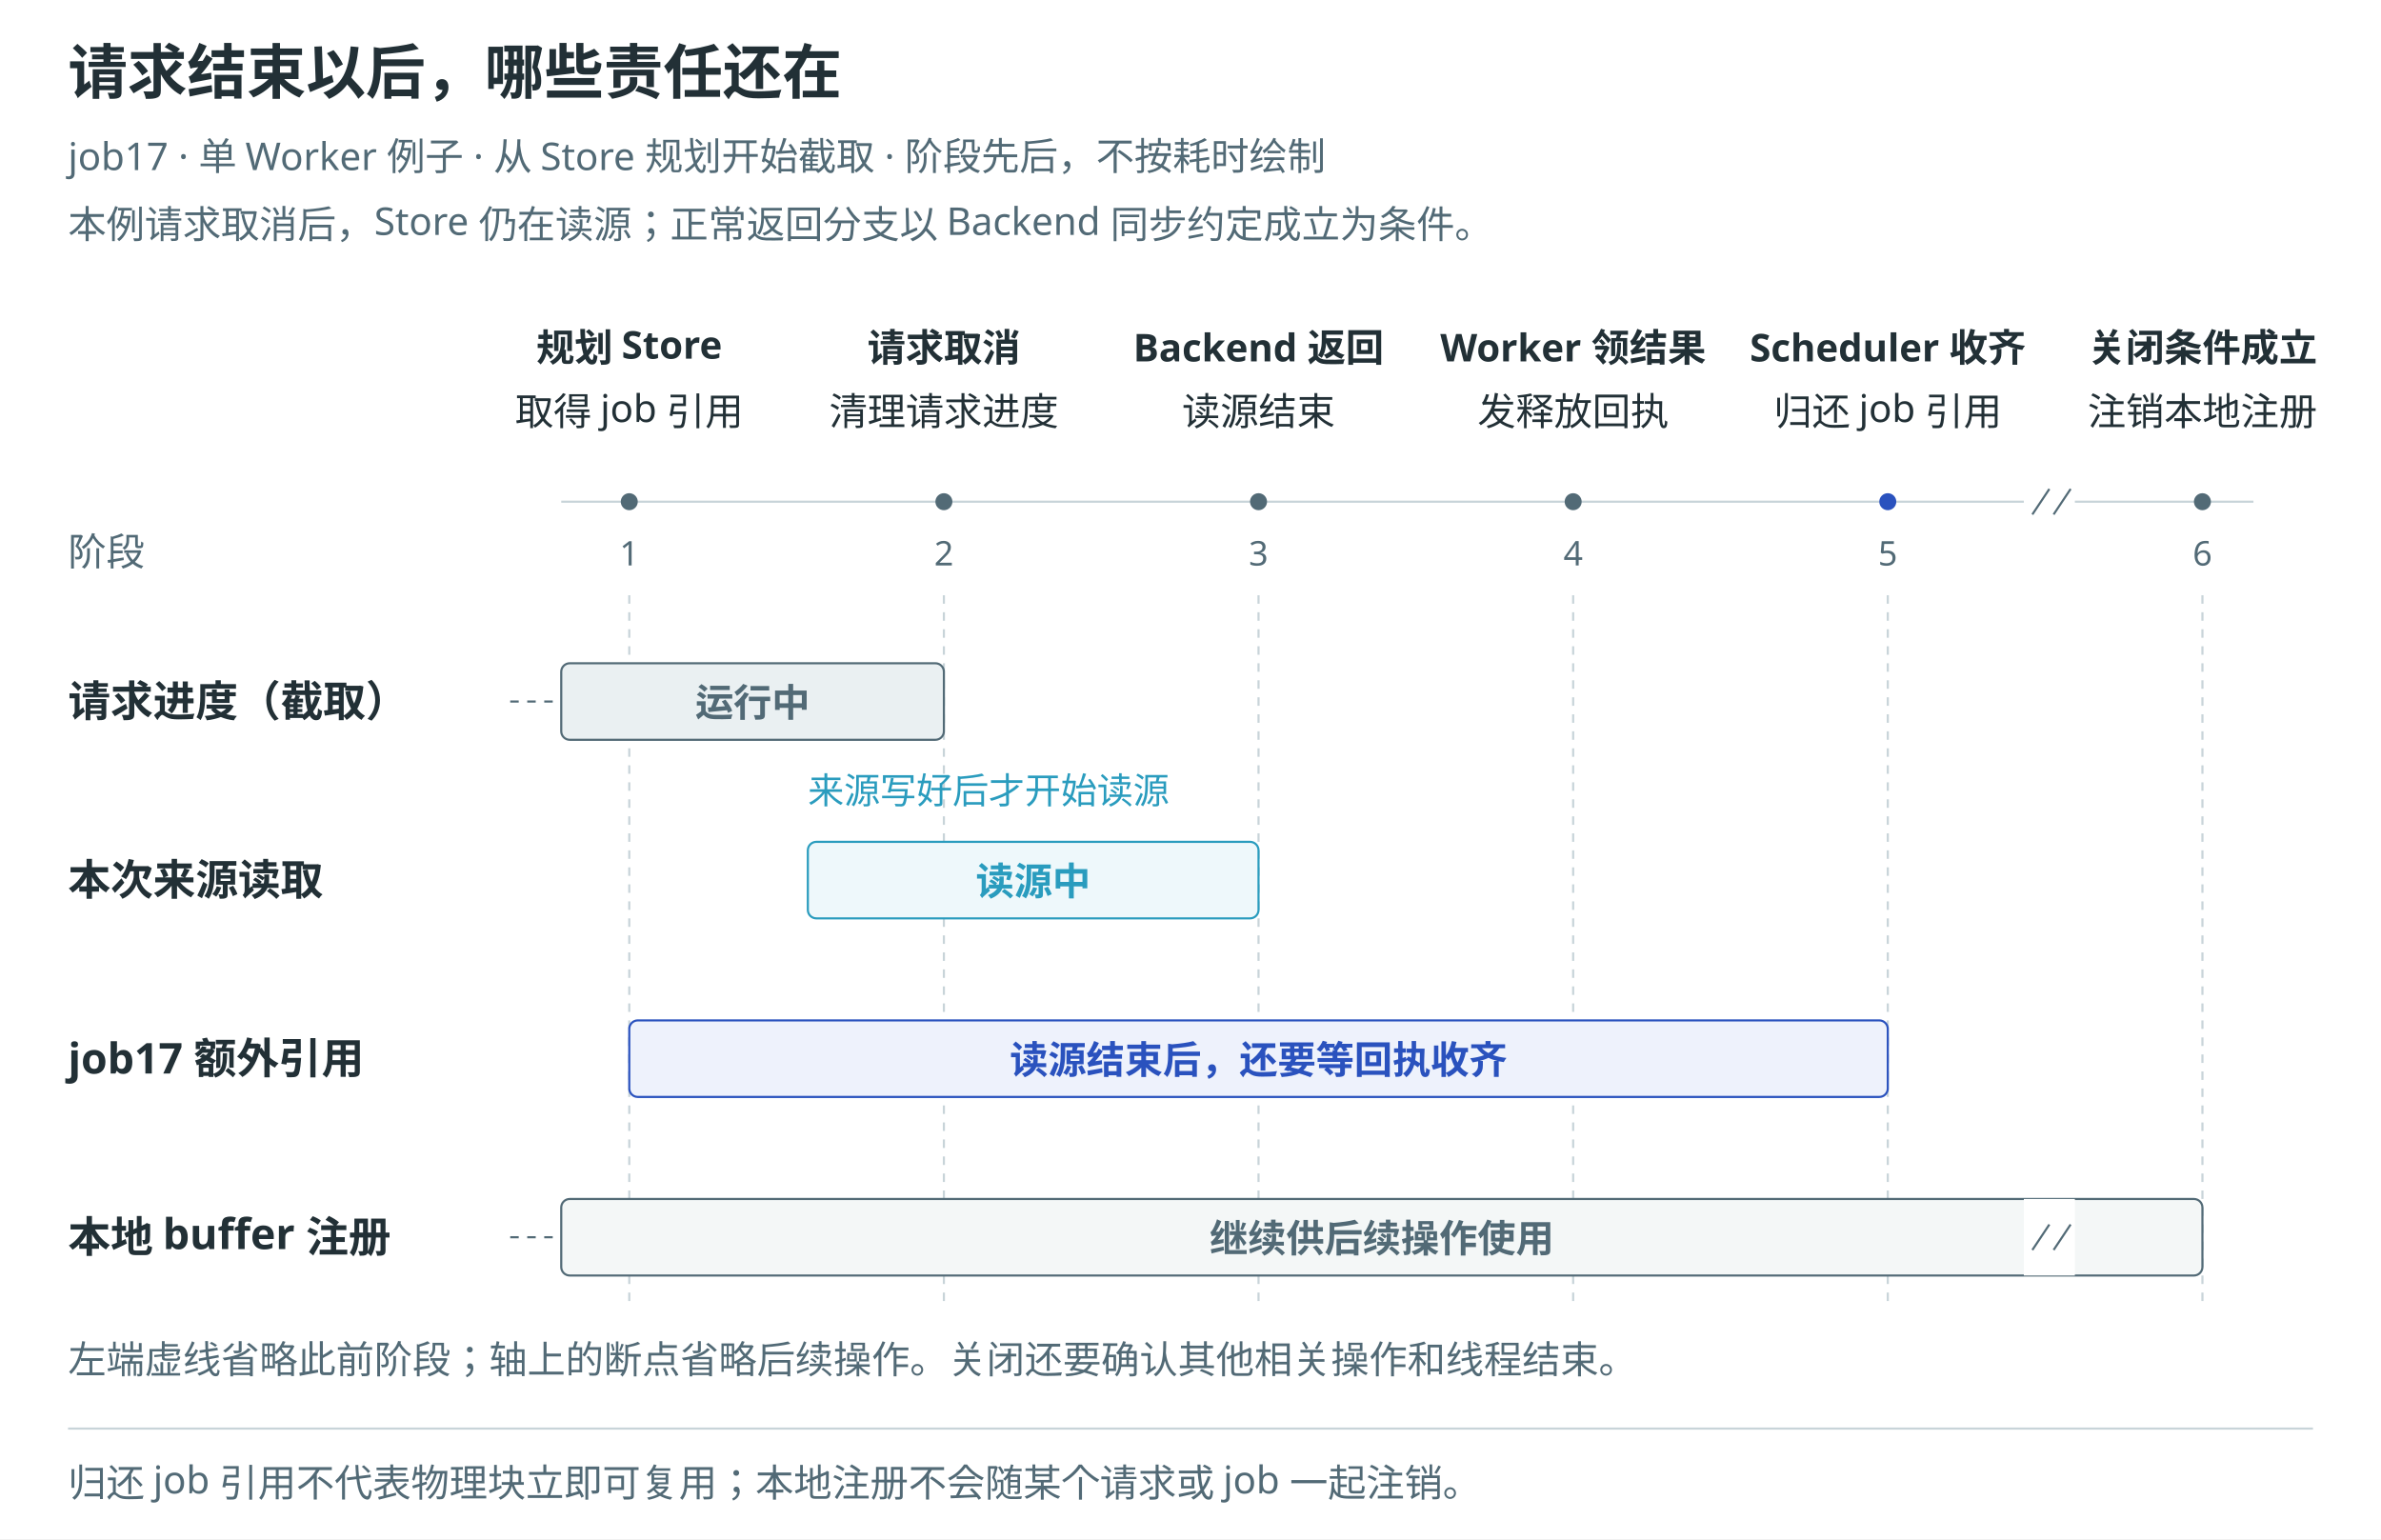
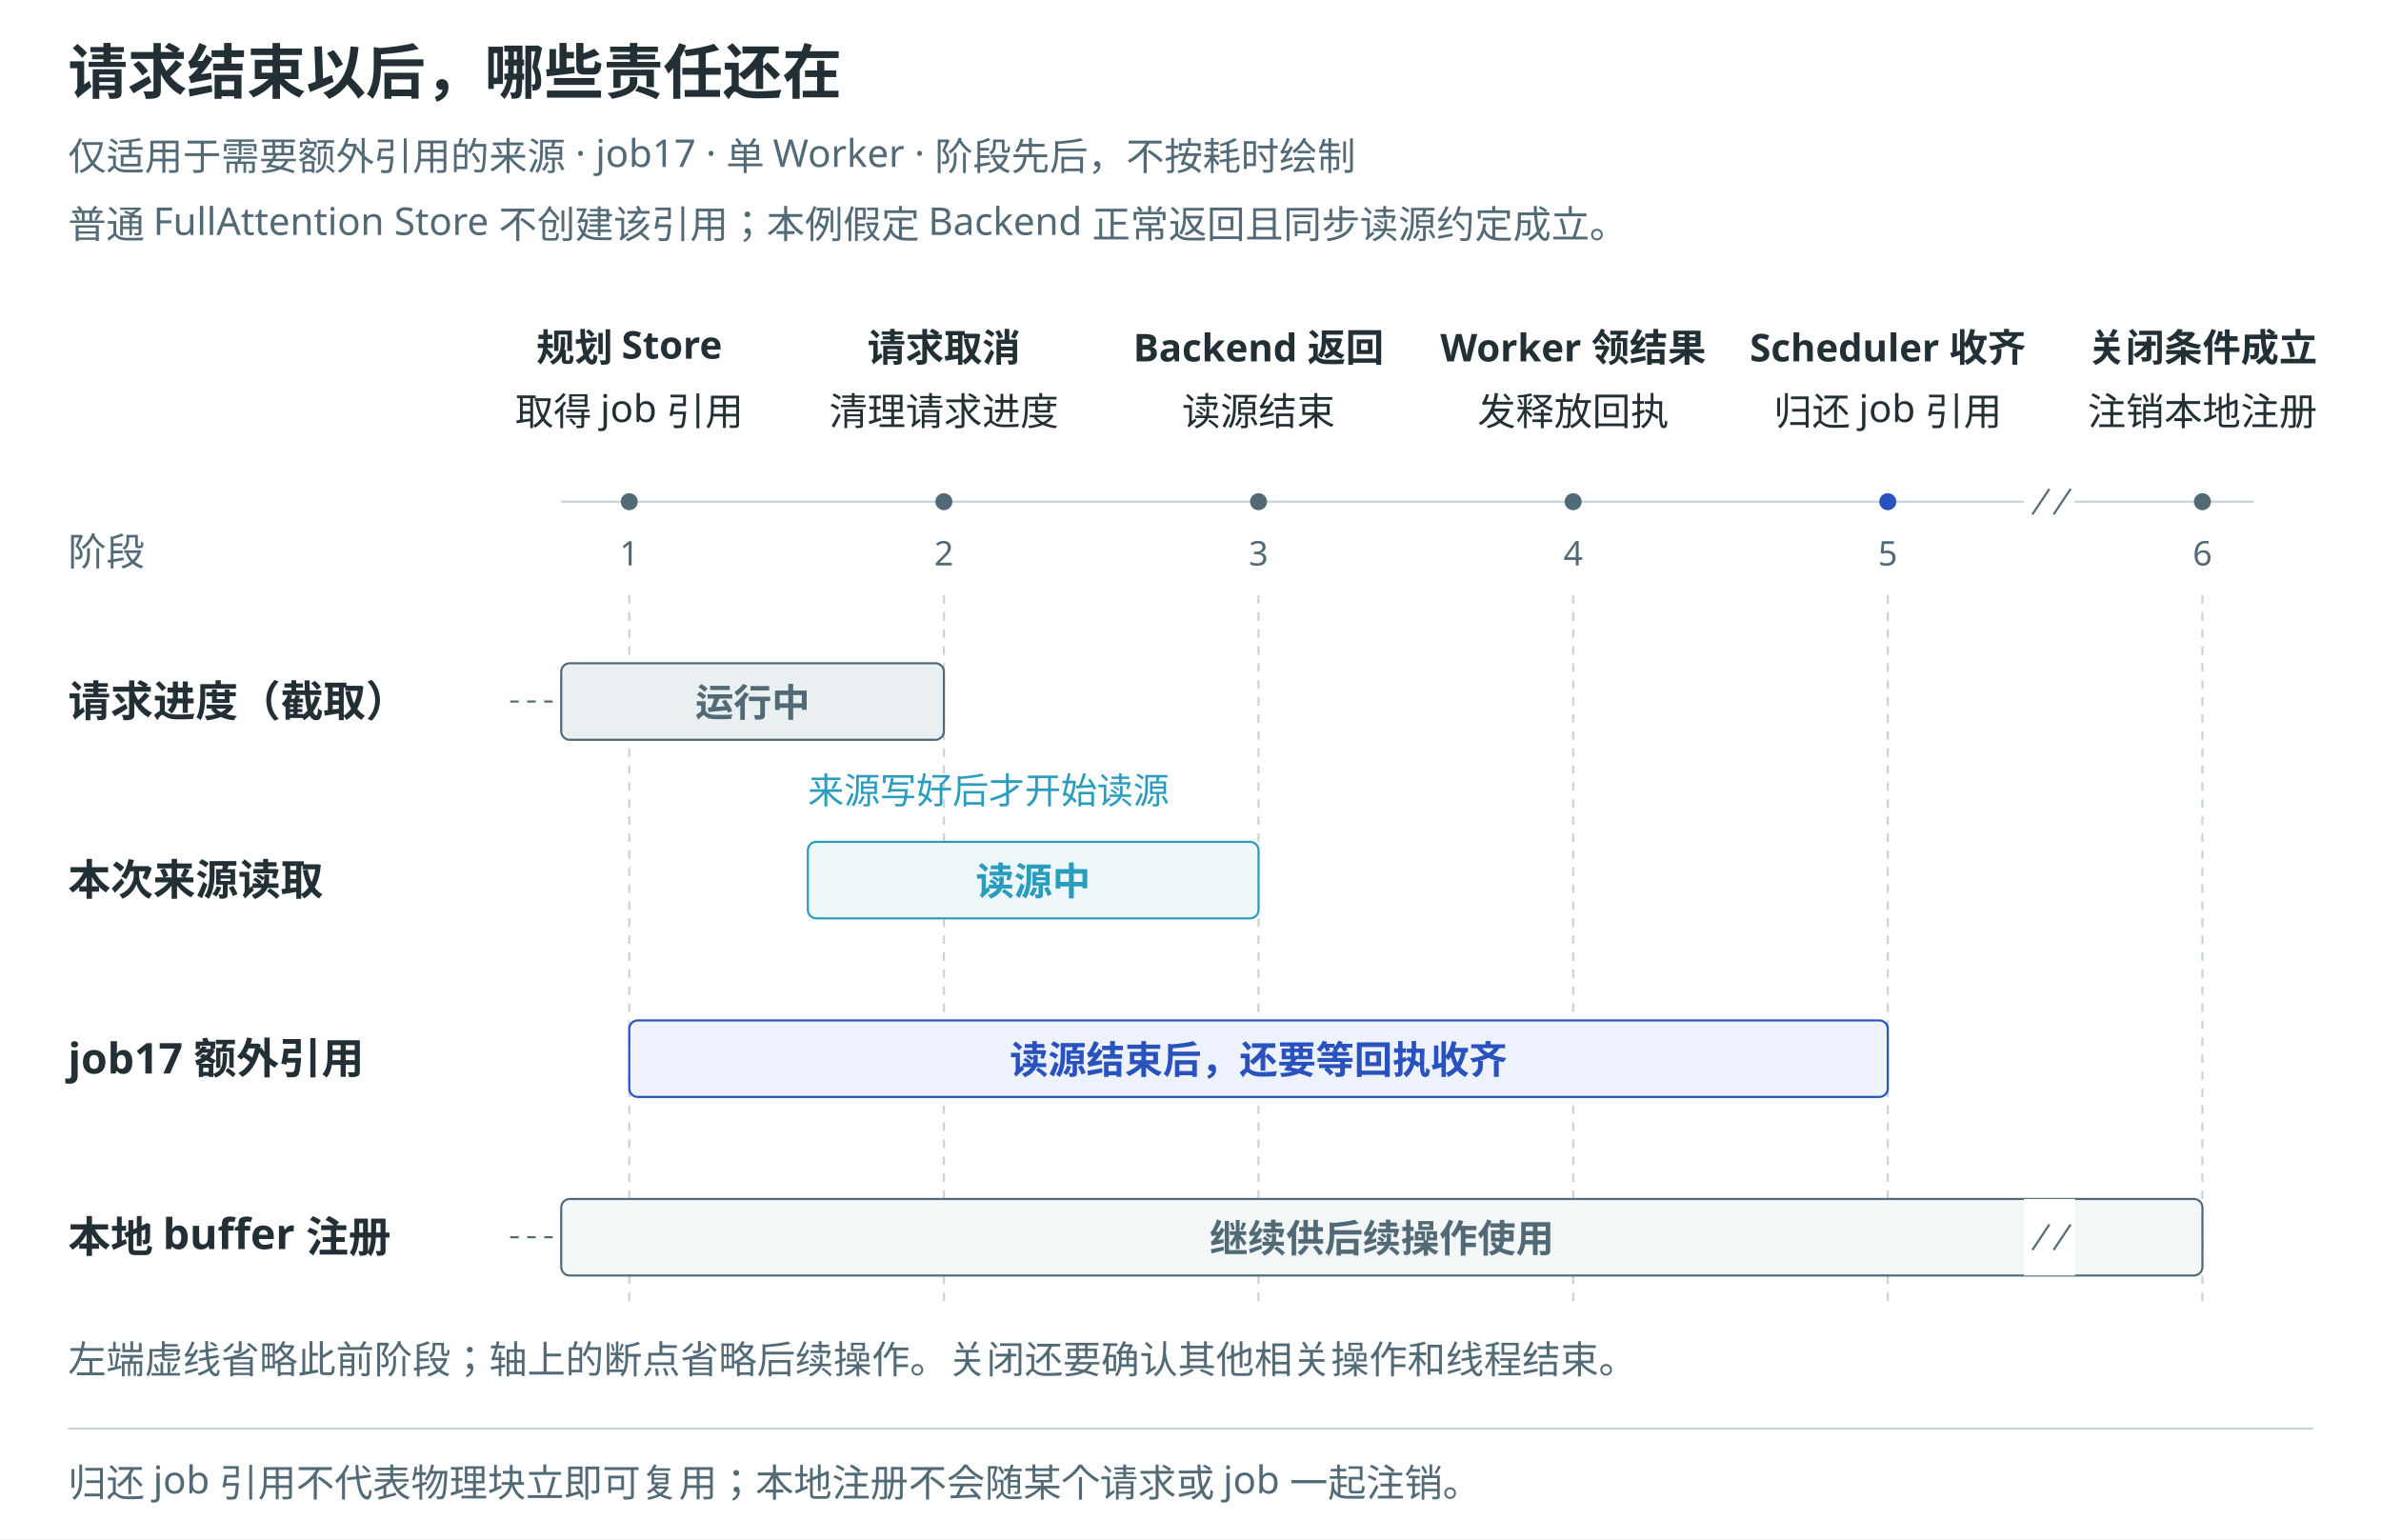
<svg xmlns="http://www.w3.org/2000/svg" width="1120" height="724" viewBox="0 0 1120 724" role="img" aria-labelledby="ascendstore-v1-resource-lifetimes-title ascendstore-v1-resource-lifetimes-desc">
  <defs>
    <marker id="ascendstore-v1-resource-lifetimes-arrow" markerWidth="8" markerHeight="6" refX="7" refY="3" orient="auto">
      <path d="M0,0 L8,3 L0,6 Z" fill="#526a76" />
    </marker>
  </defs>
  <style>text{font-family:Geist,"PingFang SC","Microsoft YaHei",sans-serif;fill:#223036}</style>
  <rect width="1120" height="724" fill="white" />
  <text x="32" y="44" font-size="28" font-weight="600" text-anchor="start" style="fill:#223036">请求结束以后，哪些责任还在</text>
-   <text x="32" y="80" font-size="18" font-weight="400" text-anchor="start" style="fill:#526a76">job17 · 单 Worker 例子 · 从 Store 规划开始截取 · 阶段先后，不按耗时绘制</text>
-   <text x="32" y="112" font-size="18" font-weight="400" text-anchor="start" style="fill:#526a76">本例请求取消后，Store 仍在读源；正常返回分支以 Backend 同步约定成立为条件。</text>
+   <text x="32" y="80" font-size="18" font-weight="400" text-anchor="start" style="fill:#526a76">仅适用于需要额外引用的来源 · job17 · 单 Worker · 阶段先后，不按耗时绘制</text>
+   <text x="32" y="112" font-size="18" font-weight="400" text-anchor="start" style="fill:#526a76">普通 FullAttention Store 不创建该引用；本例假定 Backend 正常返回且同步读源约定成立。</text>
  <line x1="264" y1="236" x2="952" y2="236" stroke="#c8d4d9" />
  <line x1="976" y1="236" x2="1060" y2="236" stroke="#c8d4d9" />
  <path d="M956,242 L964,230 M966,242 L974,230" stroke="#526a76" fill="none" />
  <text x="32" y="266" font-size="18" font-weight="400" text-anchor="start" style="fill:#526a76">阶段</text>
  <text x="296" y="170" font-size="18" font-weight="600" text-anchor="middle" style="fill:#223036">规划 Store</text>
  <text x="296" y="200" font-size="18" font-weight="400" text-anchor="middle" style="fill:#223036">取得 job 引用</text>
  <circle cx="296" cy="236" r="4" fill="#526a76" />
  <text x="296" y="266" font-size="16" font-weight="400" text-anchor="middle" style="fill:#526a76">1</text>
  <line x1="296" y1="280" x2="296" y2="612" stroke="#c8d4d9" stroke-dasharray="4,4" />
  <text x="444" y="170" font-size="18" font-weight="600" text-anchor="middle" style="fill:#223036">请求取消</text>
  <text x="444" y="200" font-size="18" font-weight="400" text-anchor="middle" style="fill:#223036">清理请求进度</text>
  <circle cx="444" cy="236" r="4" fill="#526a76" />
  <text x="444" y="266" font-size="16" font-weight="400" text-anchor="middle" style="fill:#526a76">2</text>
  <line x1="444" y1="280" x2="444" y2="612" stroke="#c8d4d9" stroke-dasharray="4,4" />
  <text x="592" y="170" font-size="18" font-weight="600" text-anchor="middle" style="fill:#223036">Backend 返回</text>
  <text x="592" y="200" font-size="18" font-weight="400" text-anchor="middle" style="fill:#223036">读源结束</text>
  <circle cx="592" cy="236" r="4" fill="#526a76" />
  <text x="592" y="266" font-size="16" font-weight="400" text-anchor="middle" style="fill:#526a76">3</text>
  <line x1="592" y1="280" x2="592" y2="612" stroke="#c8d4d9" stroke-dasharray="4,4" />
  <text x="740" y="170" font-size="18" font-weight="600" text-anchor="middle" style="fill:#223036">Worker 领结果</text>
  <text x="740" y="200" font-size="18" font-weight="400" text-anchor="middle" style="fill:#223036">发释放回执</text>
  <circle cx="740" cy="236" r="4" fill="#526a76" />
  <text x="740" y="266" font-size="16" font-weight="400" text-anchor="middle" style="fill:#526a76">4</text>
  <line x1="740" y1="280" x2="740" y2="612" stroke="#c8d4d9" stroke-dasharray="4,4" />
  <text x="888" y="170" font-size="18" font-weight="600" text-anchor="middle" style="fill:#223036">Scheduler 收齐</text>
  <text x="888" y="200" font-size="18" font-weight="400" text-anchor="middle" style="fill:#223036">归还 job 引用</text>
  <circle cx="888" cy="236" r="4" fill="#2a52be" />
  <text x="888" y="266" font-size="16" font-weight="400" text-anchor="middle" style="fill:#526a76">5</text>
  <line x1="888" y1="280" x2="888" y2="612" stroke="#c8d4d9" stroke-dasharray="4,4" />
  <text x="1036" y="170" font-size="18" font-weight="600" text-anchor="middle" style="fill:#223036">关闭条件成立</text>
  <text x="1036" y="200" font-size="18" font-weight="400" text-anchor="middle" style="fill:#223036">注销本地注册</text>
  <circle cx="1036" cy="236" r="4" fill="#526a76" />
  <text x="1036" y="266" font-size="16" font-weight="400" text-anchor="middle" style="fill:#526a76">6</text>
  <line x1="1036" y1="280" x2="1036" y2="612" stroke="#c8d4d9" stroke-dasharray="4,4" />
  <text x="32" y="337" font-size="20" font-weight="600" text-anchor="start" style="fill:#223036">请求进度（截取）</text>
  <rect x="264" y="312" width="180" height="36" rx="4" fill="#eaf0f2" stroke="#526a76" />
  <text x="354.0" y="337" font-size="18" font-weight="600" text-anchor="middle" style="fill:#526a76">运行中</text>
  <text x="32" y="421" font-size="20" font-weight="600" text-anchor="start" style="fill:#223036">本次来源读取</text>
  <rect x="380" y="396" width="212" height="36" rx="4" fill="#eef8fb" stroke="#2a9cbe" />
  <text x="486.0" y="421" font-size="18" font-weight="600" text-anchor="middle" style="fill:#2a9cbe">读源中</text>
  <text x="32" y="505" font-size="20" font-weight="600" text-anchor="start" style="fill:#223036">job17 额外引用</text>
  <rect x="296" y="480" width="592" height="36" rx="4" fill="#eef2fc" stroke="#2a52be" />
  <text x="592.0" y="505" font-size="18" font-weight="600" text-anchor="middle" style="fill:#2a52be">读源结束后，还要等回执收齐</text>
  <text x="32" y="589" font-size="20" font-weight="600" text-anchor="start" style="fill:#223036">本地 buffer 注册</text>
  <rect x="264" y="564" width="772" height="36" rx="4" fill="#f4f7f7" stroke="#526a76" />
  <text x="650.0" y="589" font-size="18" font-weight="600" text-anchor="middle" style="fill:#526a76">继续供后续操作使用</text>
  <line x1="240" y1="330" x2="264" y2="330" stroke="#526a76" stroke-dasharray="4,4" />
  <line x1="240" y1="582" x2="264" y2="582" stroke="#526a76" stroke-dasharray="4,4" />
  <rect x="952" y="564" width="24" height="36" fill="white" />
  <path d="M956,588 L964,576 M966,588 L974,576" stroke="#526a76" fill="none" />
  <text x="380" y="378" font-size="17" font-weight="400" text-anchor="start" style="fill:#2a9cbe">来源写好后才开始读源</text>
  <text x="32" y="646" font-size="18" font-weight="400" text-anchor="start" style="fill:#526a76">左端虚线省略此前阶段；轴上的断点省略后续操作。关闭还要确认其他相关操作和线程结束。</text>
  <line x1="32" y1="672" x2="1088" y2="672" stroke="#c8d4d9" />
  <text x="32" y="704" font-size="18" font-weight="400" text-anchor="start" style="fill:#526a76">归还 job 引用不代表物理块立即可复用；本地注册不会随某个请求或 job 一起注销。</text>
</svg>
